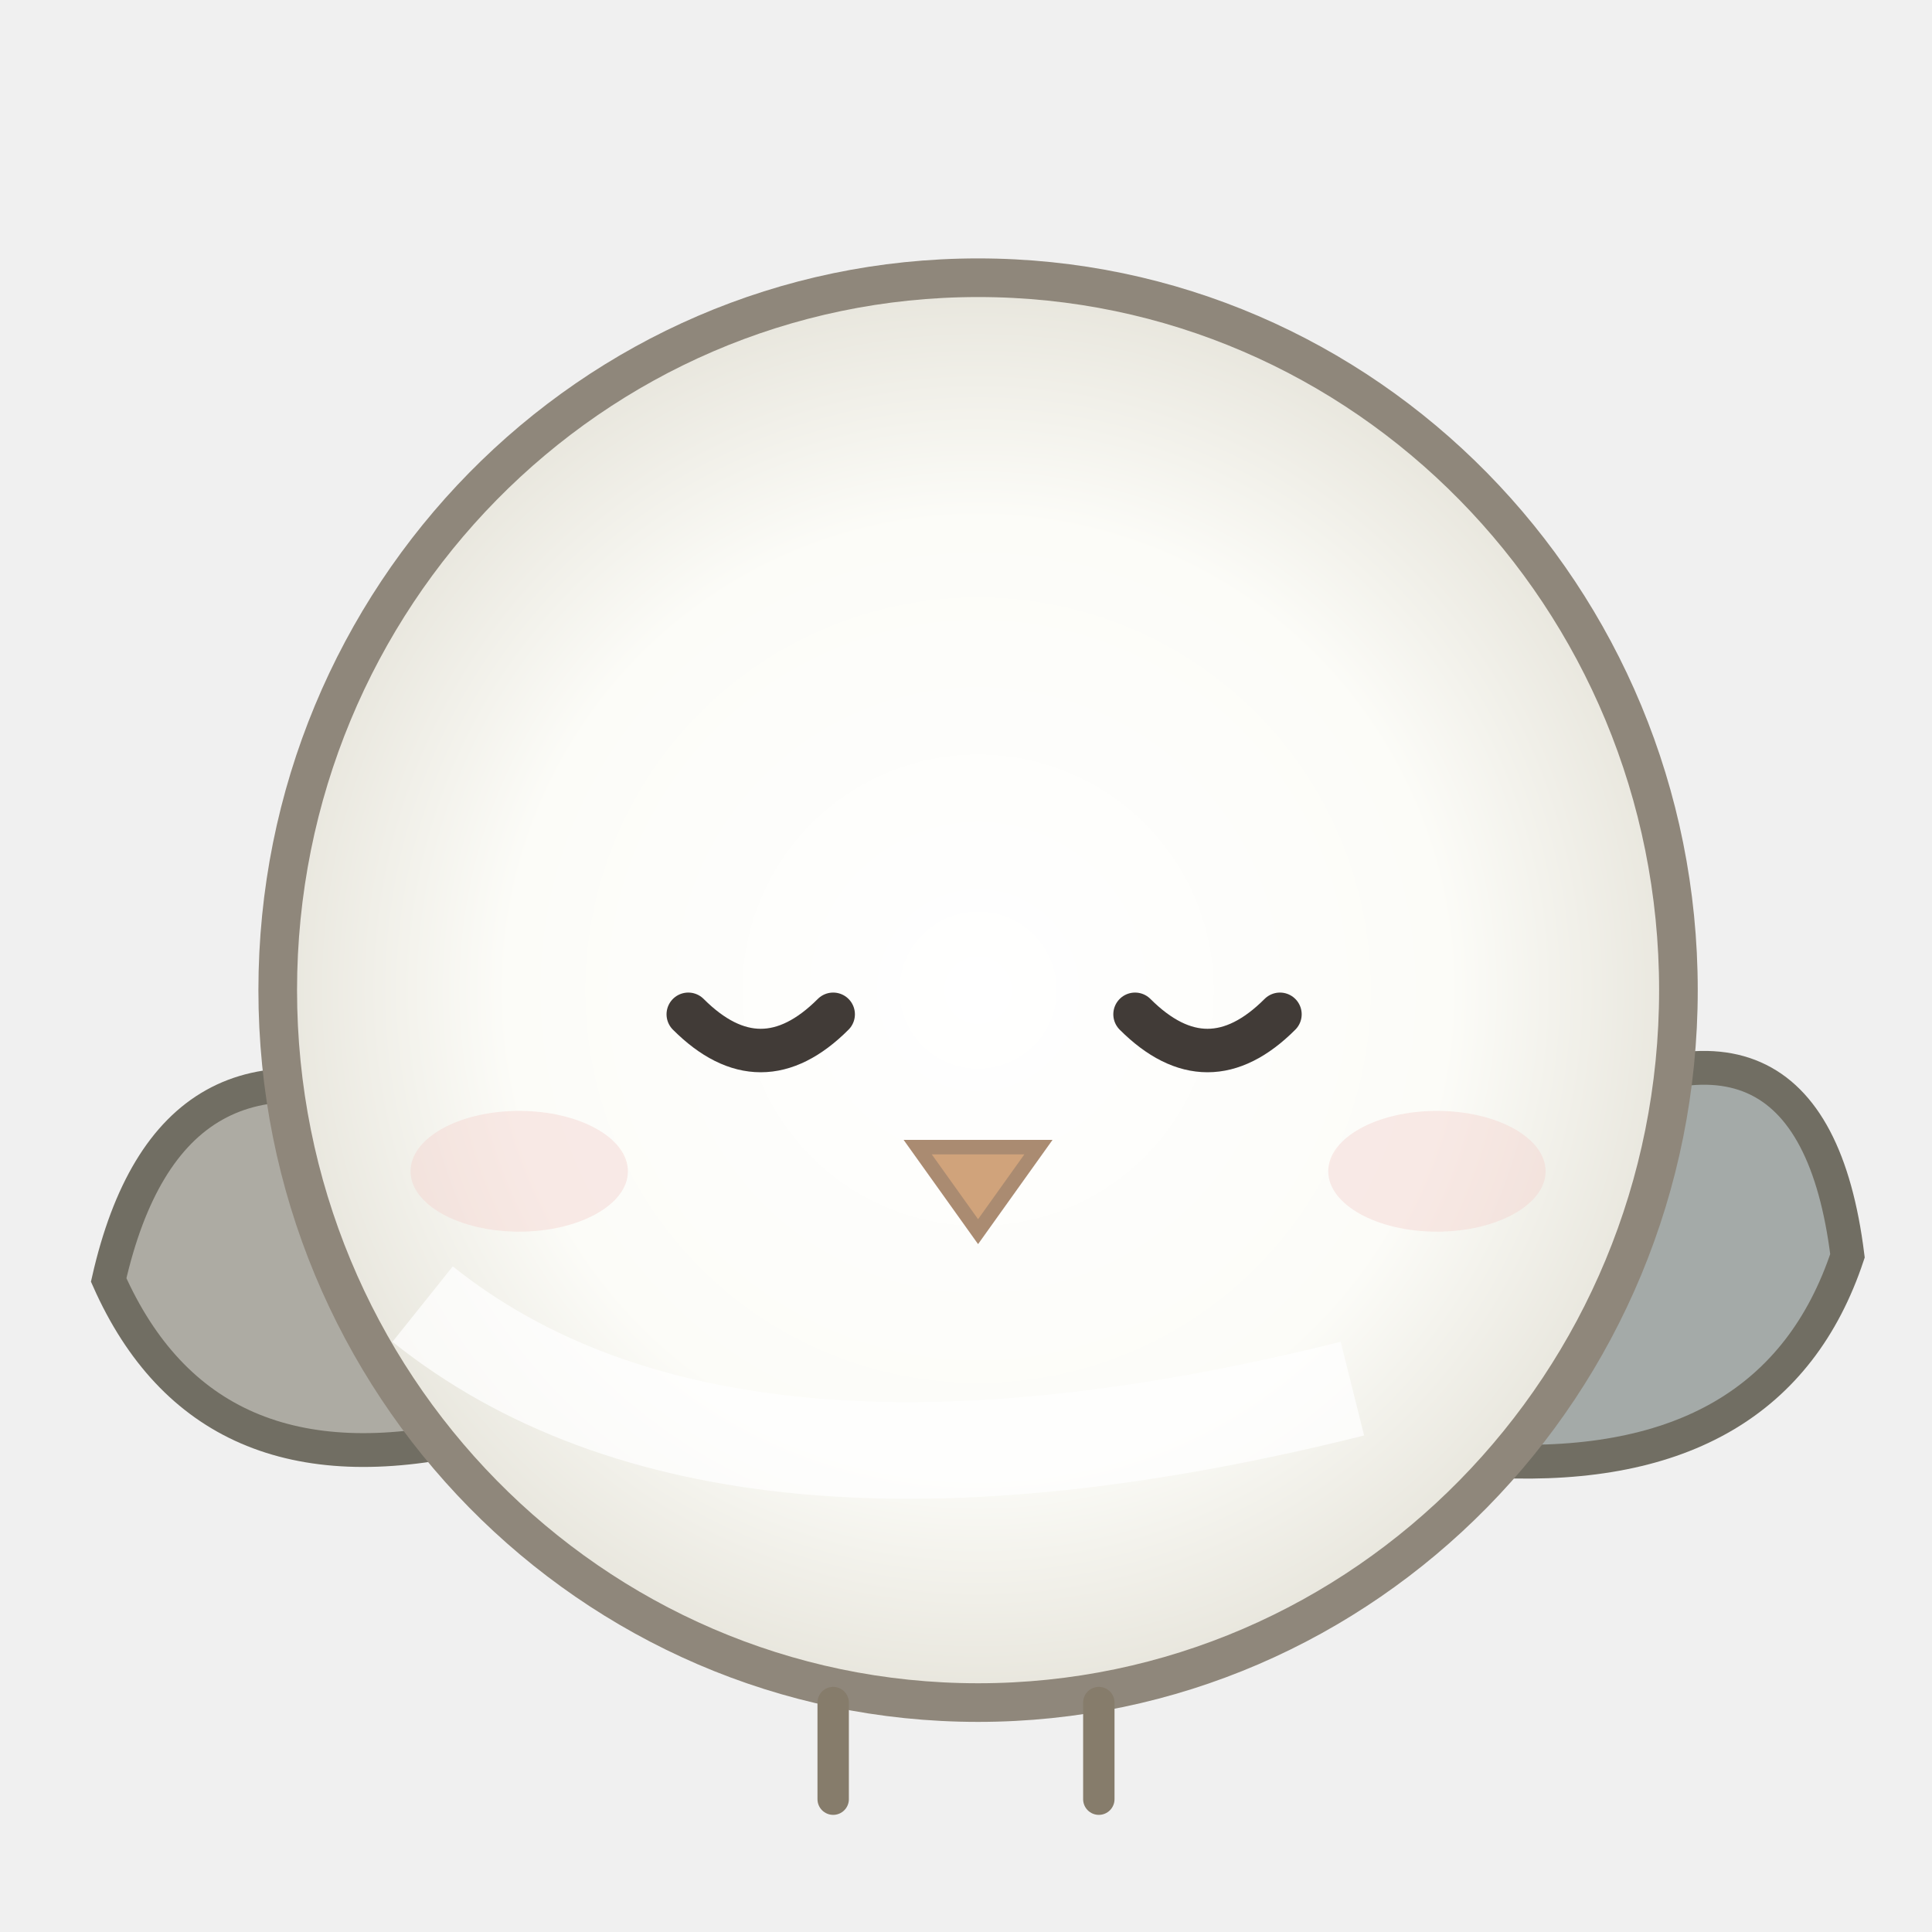
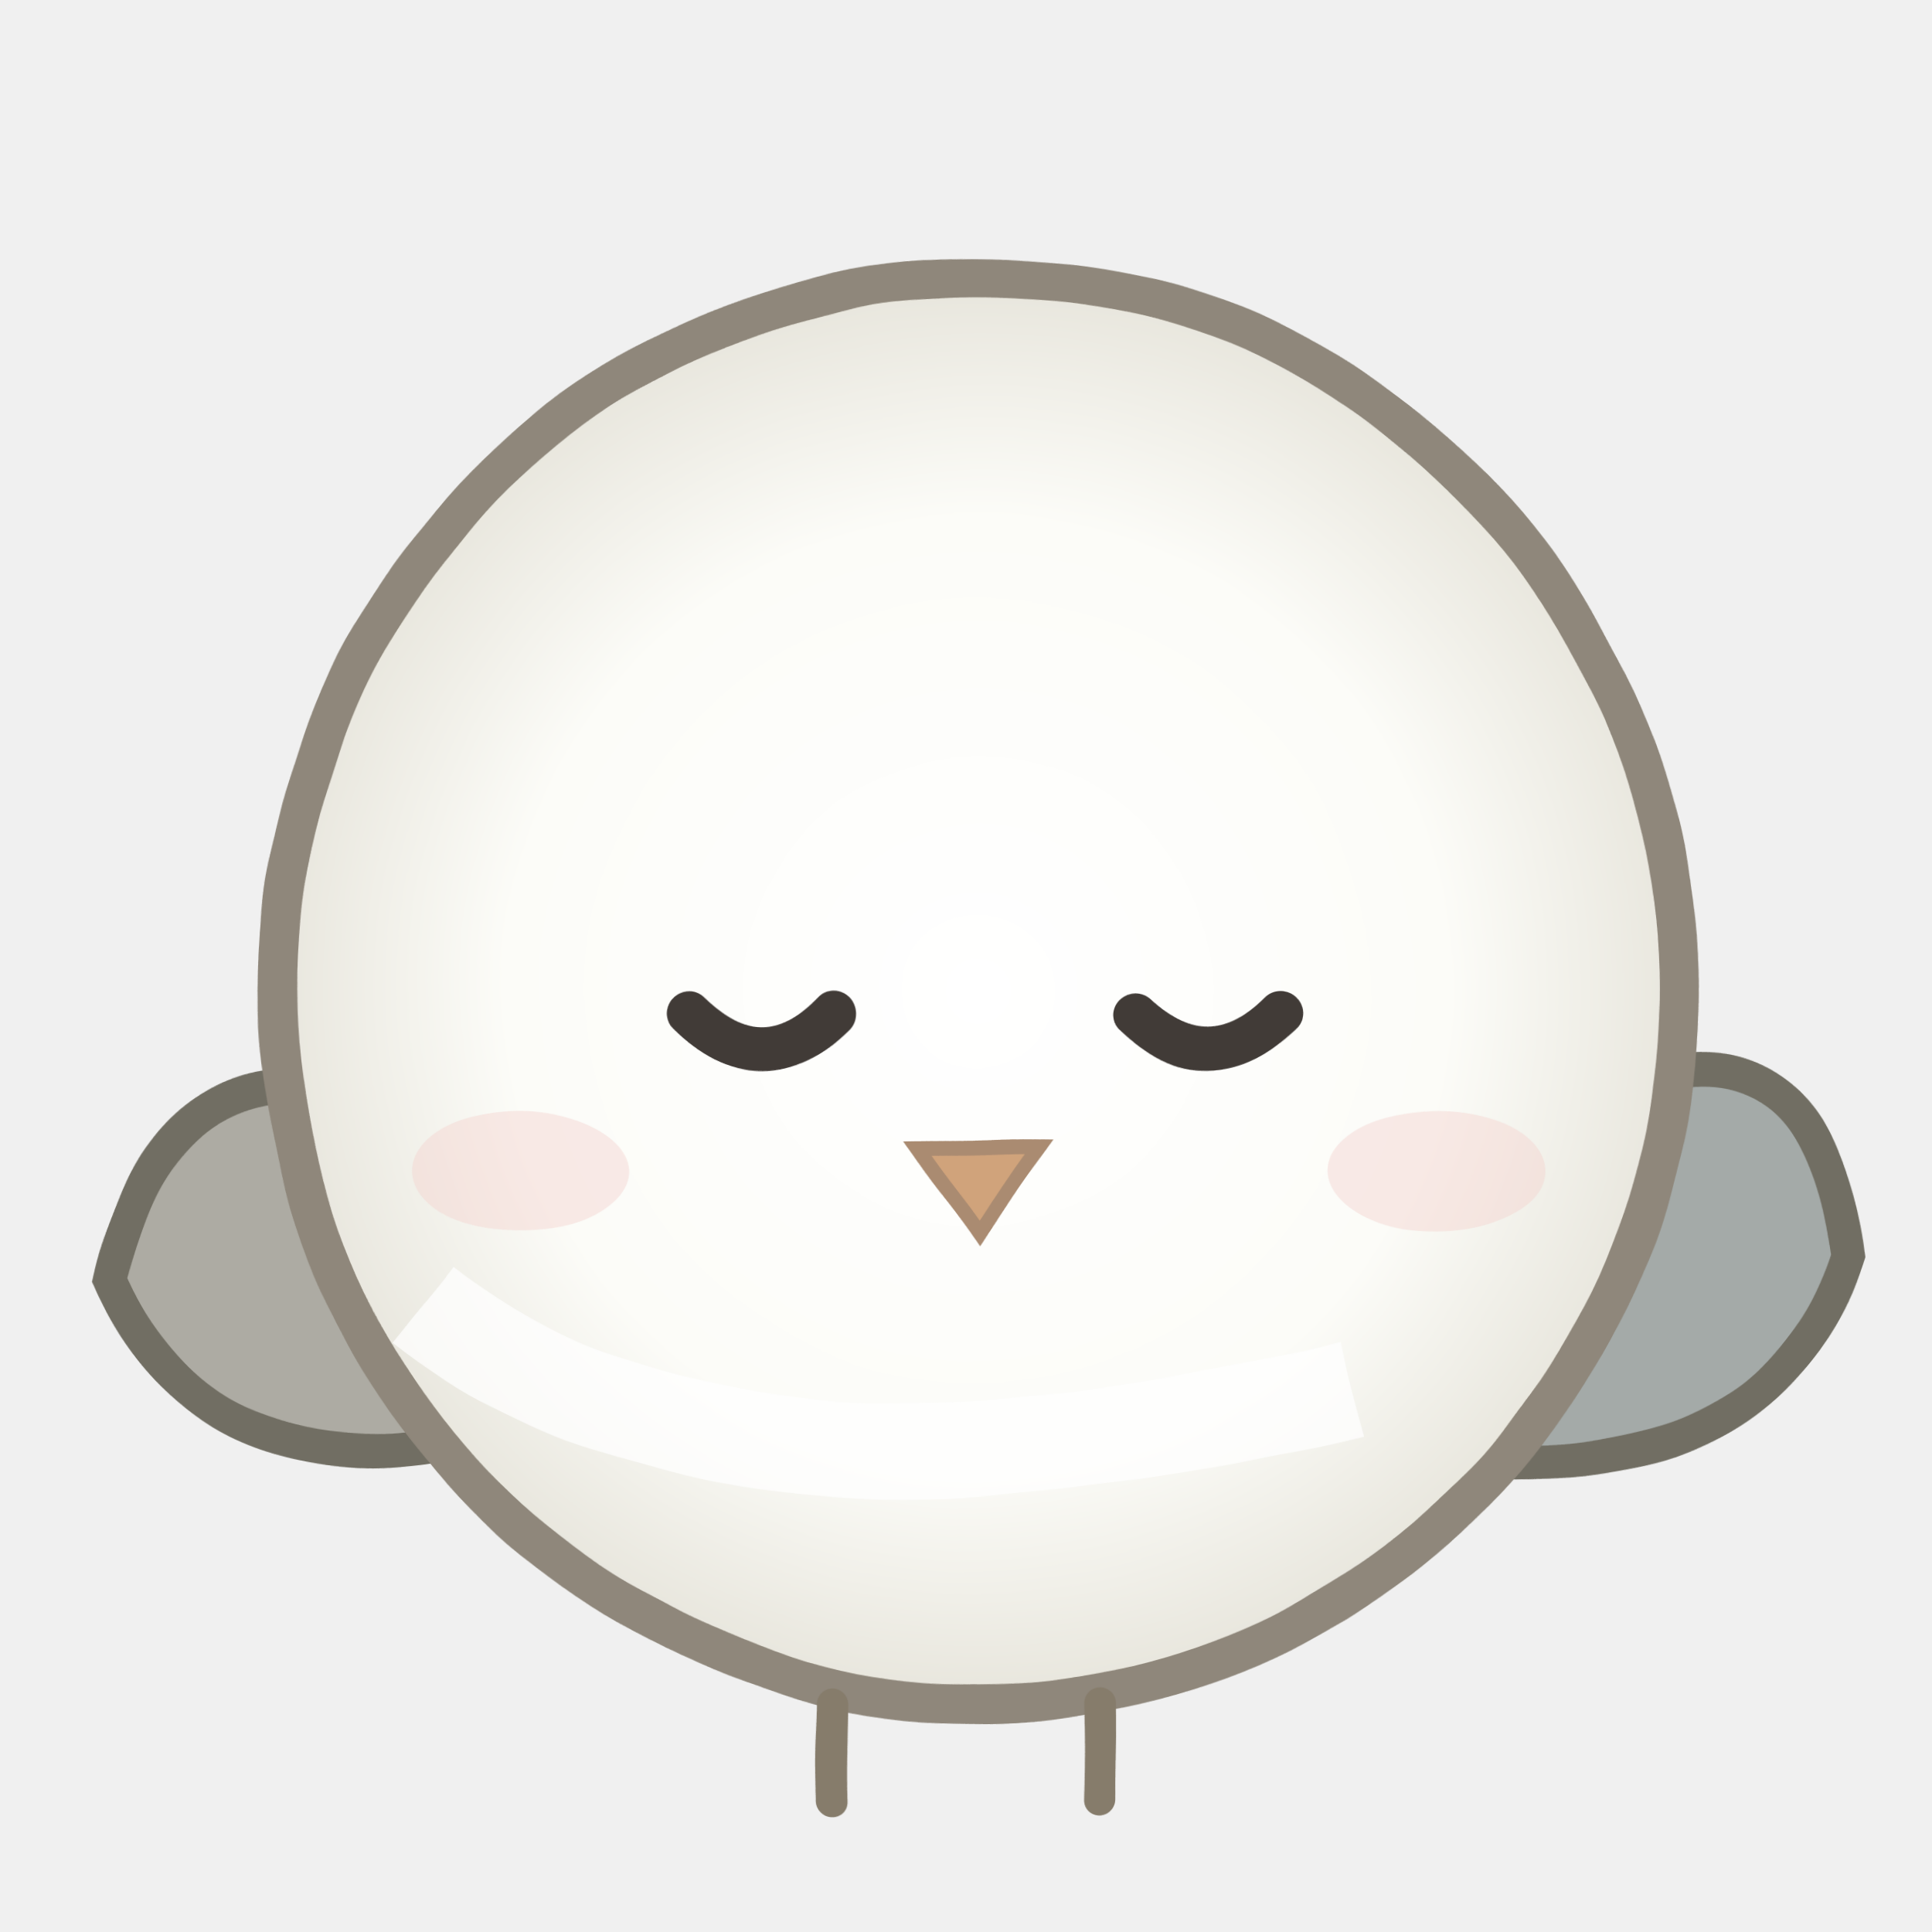
<svg xmlns="http://www.w3.org/2000/svg" width="160" height="160" viewBox="0 0 160 160">
  <defs>
    <radialGradient id="white">
      <stop stop-color="#ffffff" />
      <stop offset=".67" stop-color="#fcfcf8" />
      <stop offset="1" stop-color="#e8e6dd" />
    </radialGradient>
+     <filter id="paper-edge" x="-6%" y="-6%" width="112%" height="112%">
+       <feTurbulence type="fractalNoise" baseFrequency=".045" numOctaves="3" seed="13" result="grain" />
+       <feDisplacementMap in="SourceGraphic" in2="grain" scale="0.9" xChannelSelector="R" yChannelSelector="G" />
+     </filter>
  </defs>
-   <path fill="#adaba3" stroke="#716e63" stroke-width="2.8" d="M34 92Q14 84 9 106Q17 124 39 119Z" />
-   <path fill="#a4aaa8" stroke="#716e63" stroke-width="2.8" d="M128 93Q150 80 153 104Q147 122 124 121Z" />
-   <ellipse cx="81" cy="82" rx="58" ry="59" fill="url(#white)" stroke="#8f877b" stroke-width="3.2" />
-   <path d="M35 108Q60 128 112 115" fill="none" stroke="#ffffff" opacity=".75" stroke-width="8" />
-   <g stroke="#413b37" stroke-width="3.6" stroke-linecap="round" fill="none">
-     <path d="M57 84q6 6 12 0M94 84q6 6 12 0" />
+   <g filter="url(#paper-edge)">
+     <path fill="#adaba3" stroke="#716e63" stroke-width="2.8" d="M34 92Q14 84 9 106Q17 124 39 119Z" />
+     <path fill="#a4aaa8" stroke="#716e63" stroke-width="2.8" d="M128 93Q150 80 153 104Q147 122 124 121Z" />
+     <ellipse cx="81" cy="82" rx="58" ry="59" fill="url(#white)" stroke="#8f877b" stroke-width="3.2" />
+     <path d="M35 108Q60 128 112 115" fill="none" stroke="#ffffff" opacity=".75" stroke-width="8" />
+     <g stroke="#413b37" stroke-width="3.6" stroke-linecap="round" fill="none">
+       <path d="M57 84q6 6 12 0M94 84q6 6 12 0" />
+     </g>
+     <path fill="#d0a37b" stroke="#aa8b71" stroke-width="1.2" d="M76 95L86 95L81 102Z" />
+     <ellipse fill="#f4d2ce" cx="43" cy="97" rx="9" ry="5" opacity=".45" />
+     <ellipse fill="#f4d2ce" cx="119" cy="97" rx="9" ry="5" opacity=".45" />
+     <path stroke="#867c6b" stroke-width="2.6" stroke-linecap="round" d="M69 141v8m22-8v8" />
  </g>
-   <path fill="#d0a37b" stroke="#aa8b71" stroke-width="1.2" d="M76 95L86 95L81 102Z" />
-   <ellipse fill="#f4d2ce" cx="43" cy="97" rx="9" ry="5" opacity=".45" />
-   <ellipse fill="#f4d2ce" cx="119" cy="97" rx="9" ry="5" opacity=".45" />
-   <path stroke="#867c6b" stroke-width="2.6" stroke-linecap="round" d="M69 141v8m22-8v8" />
</svg>
